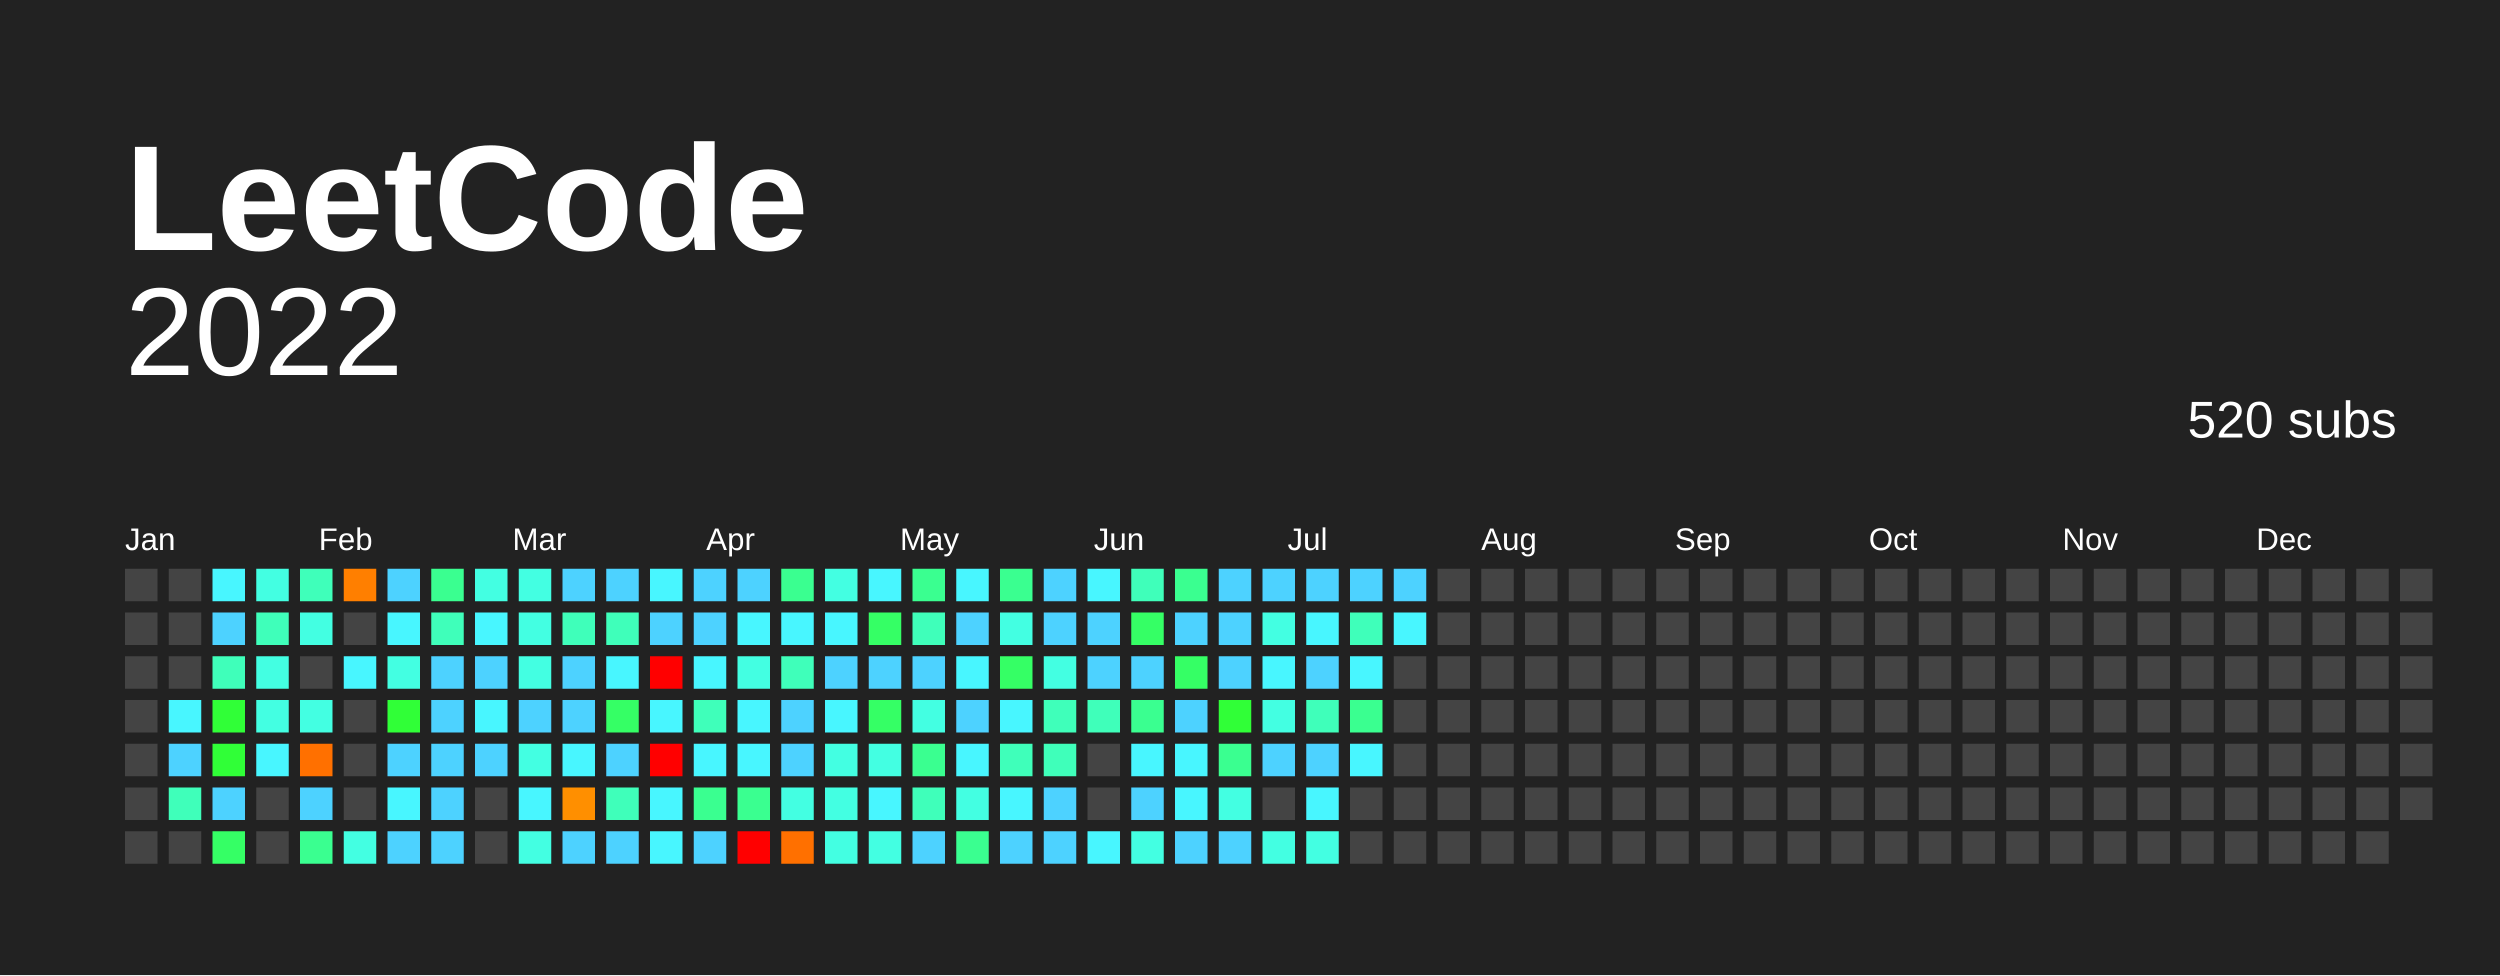
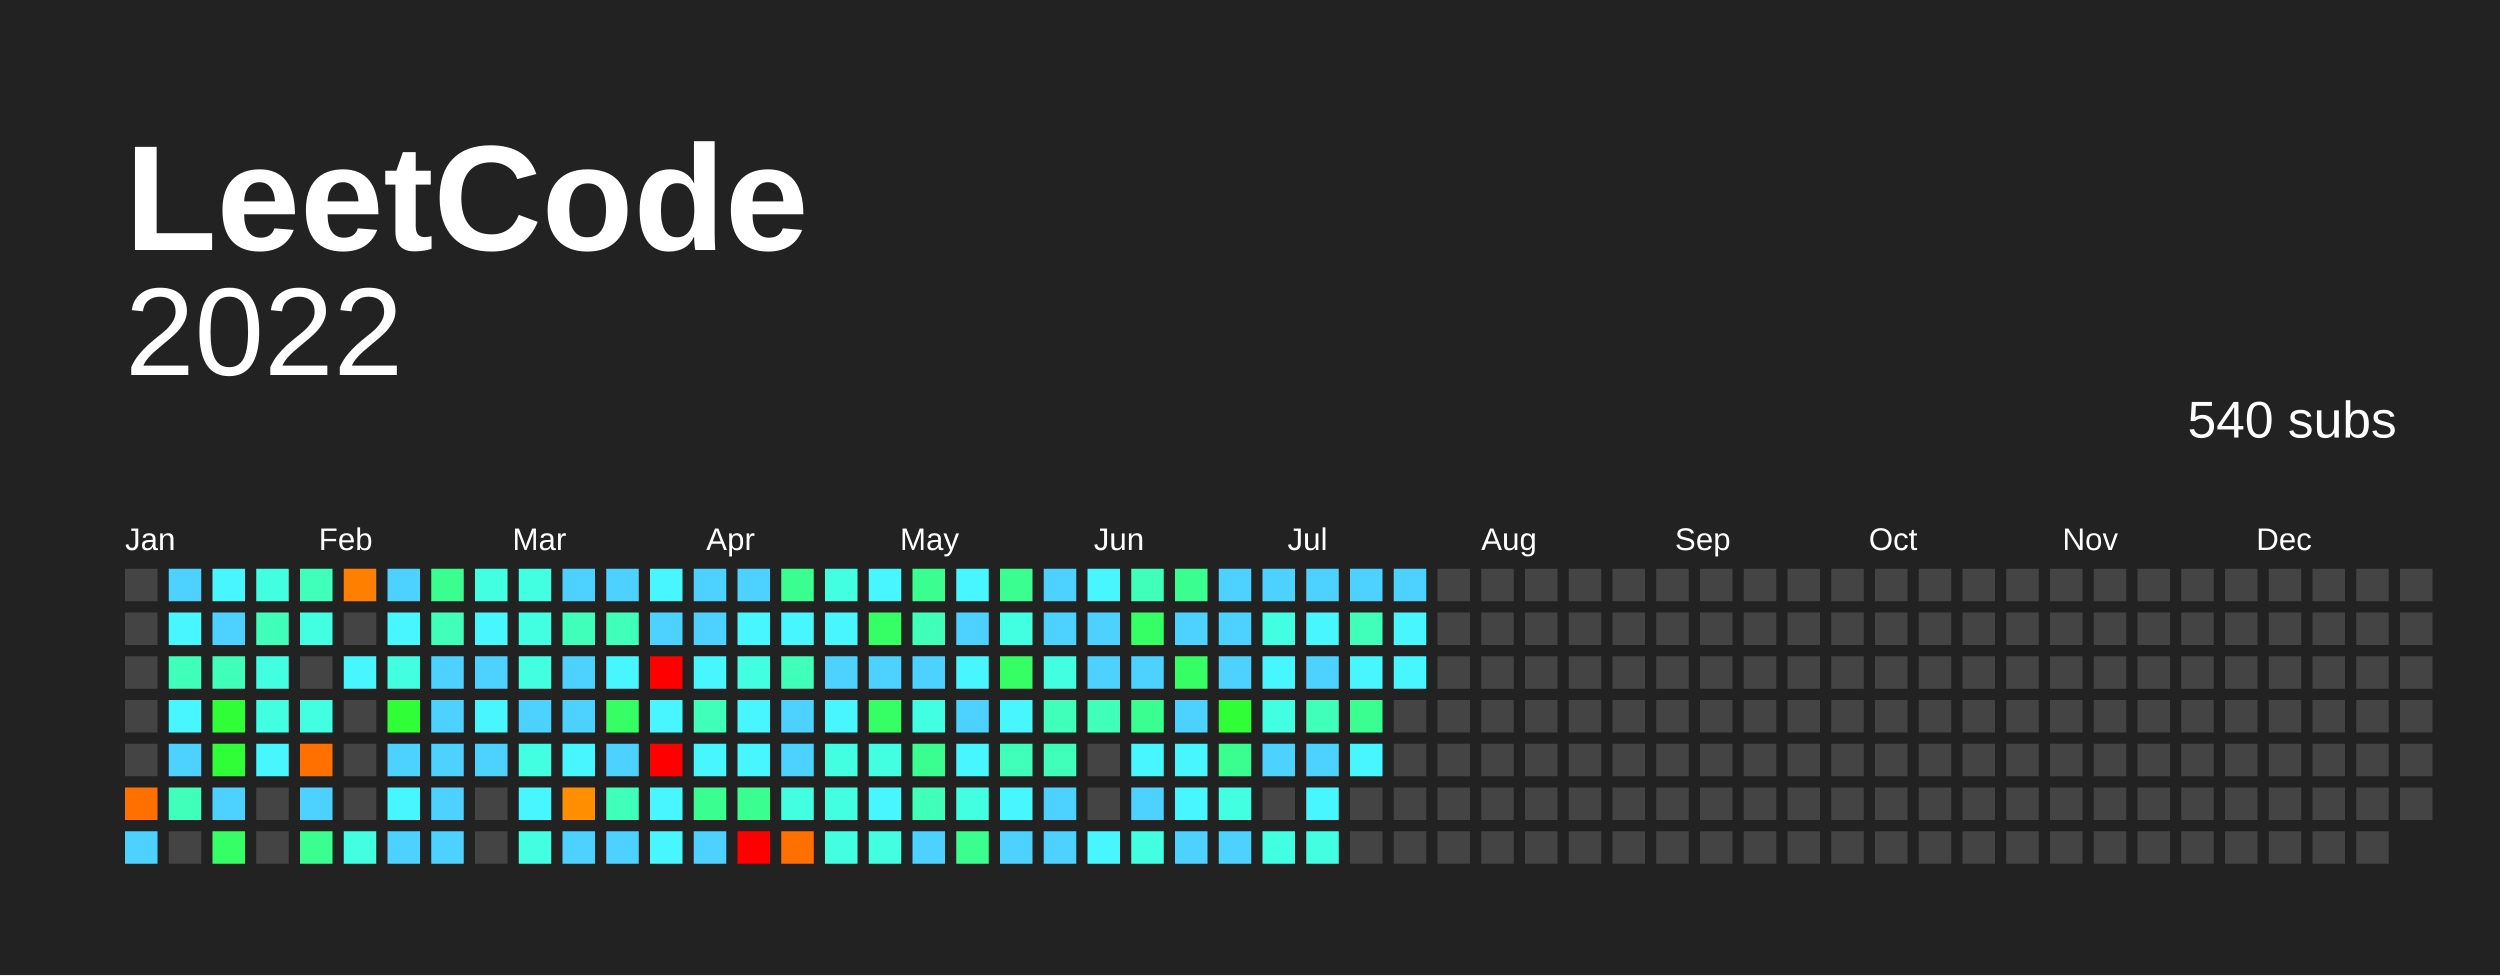
<svg xmlns="http://www.w3.org/2000/svg" baseProfile="full" height="78mm" version="1.1" viewBox="0,0,200,78" width="200mm">
  <defs />
  <rect fill="#222222" height="78" width="200" x="0" y="0" />
  <text fill="#FFFFFF" style="font-size:12px; font-family:Arial; font-weight:bold;" x="10" y="20"> LeetCode</text>
  <text alignment-baseline="hanging" fill="#FFFFFF" style="font-size:10.0px; font-family:Arial;" x="10" y="30">2022</text>
-   <text alignment-baseline="hanging" fill="#FFFFFF" style="font-size:4.125px; font-family:Arial;" x="175" y="35">520 subs</text>
+   <text alignment-baseline="hanging" fill="#FFFFFF" style="font-size:4.125px; font-family:Arial;" x="175" y="35">540 subs</text>
  <text fill="#FFFFFF" style="font-size:2.5px; font-family:Arial" x="10.0" y="44">Jan</text>
  <text fill="#FFFFFF" style="font-size:2.5px; font-family:Arial" x="25.5" y="44">Feb</text>
  <text fill="#FFFFFF" style="font-size:2.5px; font-family:Arial" x="41.0" y="44">Mar</text>
  <text fill="#FFFFFF" style="font-size:2.5px; font-family:Arial" x="56.5" y="44">Apr</text>
  <text fill="#FFFFFF" style="font-size:2.5px; font-family:Arial" x="72.0" y="44">May</text>
  <text fill="#FFFFFF" style="font-size:2.5px; font-family:Arial" x="87.5" y="44">Jun</text>
  <text fill="#FFFFFF" style="font-size:2.5px; font-family:Arial" x="103.0" y="44">Jul</text>
  <text fill="#FFFFFF" style="font-size:2.5px; font-family:Arial" x="118.5" y="44">Aug</text>
  <text fill="#FFFFFF" style="font-size:2.5px; font-family:Arial" x="134.0" y="44">Sep</text>
  <text fill="#FFFFFF" style="font-size:2.5px; font-family:Arial" x="149.5" y="44">Oct</text>
  <text fill="#FFFFFF" style="font-size:2.5px; font-family:Arial" x="165.0" y="44">Nov</text>
  <text fill="#FFFFFF" style="font-size:2.5px; font-family:Arial" x="180.5" y="44">Dec</text>
  <rect fill="#444444" height="2.6" width="2.6" x="10.0" y="45.5" />
  <rect fill="#444444" height="2.6" width="2.6" x="10.0" y="49.0" />
  <rect fill="#444444" height="2.6" width="2.6" x="10.0" y="52.5" />
  <rect fill="#444444" height="2.6" width="2.6" x="10.0" y="56.0" />
  <rect fill="#444444" height="2.6" width="2.6" x="10.0" y="59.5" />
-   <rect fill="#444444" height="2.6" width="2.6" x="10.0" y="63.0" />
-   <rect fill="#444444" height="2.6" width="2.6" x="10.0" y="66.5" />
-   <rect fill="#444444" height="2.6" width="2.6" x="13.5" y="45.5" />
-   <rect fill="#444444" height="2.6" width="2.6" x="13.5" y="49.0" />
-   <rect fill="#444444" height="2.6" width="2.6" x="13.5" y="52.5" />
+   <rect fill="#ff7000" height="2.6" width="2.6" x="10.0" y="63.0" />
+   <rect fill="#4dd2ff" height="2.6" width="2.6" x="10.0" y="66.5" />
+   <rect fill="#4dd2ff" height="2.6" width="2.6" x="13.5" y="45.5" />
+   <rect fill="#48f6ff" height="2.6" width="2.6" x="13.5" y="49.0" />
+   <rect fill="#3fffba" height="2.6" width="2.6" x="13.5" y="52.5" />
  <rect fill="#48f6ff" height="2.6" width="2.6" x="13.5" y="56.0" />
  <rect fill="#4dd2ff" height="2.6" width="2.6" x="13.5" y="59.5" />
  <rect fill="#3fffba" height="2.6" width="2.6" x="13.5" y="63.0" />
  <rect fill="#444444" height="2.6" width="2.6" x="13.5" y="66.5" />
  <rect fill="#48f6ff" height="2.6" width="2.6" x="17.0" y="45.5" />
  <rect fill="#4dd2ff" height="2.6" width="2.6" x="17.0" y="49.0" />
  <rect fill="#3fffba" height="2.6" width="2.6" x="17.0" y="52.5" />
  <rect fill="#30ff37" height="2.6" width="2.6" x="17.0" y="56.0" />
  <rect fill="#30ff37" height="2.6" width="2.6" x="17.0" y="59.5" />
  <rect fill="#4dd2ff" height="2.6" width="2.6" x="17.0" y="63.0" />
  <rect fill="#35ff65" height="2.6" width="2.6" x="17.0" y="66.5" />
  <rect fill="#43ffe2" height="2.6" width="2.6" x="20.5" y="45.5" />
  <rect fill="#3fffba" height="2.6" width="2.6" x="20.5" y="49.0" />
  <rect fill="#43ffe2" height="2.6" width="2.6" x="20.5" y="52.5" />
  <rect fill="#43ffe2" height="2.6" width="2.6" x="20.5" y="56.0" />
  <rect fill="#48f6ff" height="2.6" width="2.6" x="20.5" y="59.5" />
  <rect fill="#444444" height="2.6" width="2.6" x="20.5" y="63.0" />
  <rect fill="#444444" height="2.6" width="2.6" x="20.5" y="66.5" />
  <rect fill="#3fffba" height="2.6" width="2.6" x="24.0" y="45.5" />
  <rect fill="#43ffe2" height="2.6" width="2.6" x="24.0" y="49.0" />
  <rect fill="#444444" height="2.6" width="2.6" x="24.0" y="52.5" />
  <rect fill="#43ffe2" height="2.6" width="2.6" x="24.0" y="56.0" />
  <rect fill="#ff7000" height="2.6" width="2.6" x="24.0" y="59.5" />
  <rect fill="#4dd2ff" height="2.6" width="2.6" x="24.0" y="63.0" />
  <rect fill="#3aff90" height="2.6" width="2.6" x="24.0" y="66.5" />
  <rect fill="#ff7f00" height="2.6" width="2.6" x="27.5" y="45.5" />
  <rect fill="#444444" height="2.6" width="2.6" x="27.5" y="49.0" />
  <rect fill="#48f6ff" height="2.6" width="2.6" x="27.5" y="52.5" />
  <rect fill="#444444" height="2.6" width="2.6" x="27.5" y="56.0" />
  <rect fill="#444444" height="2.6" width="2.6" x="27.5" y="59.5" />
  <rect fill="#444444" height="2.6" width="2.6" x="27.5" y="63.0" />
  <rect fill="#43ffe2" height="2.6" width="2.6" x="27.5" y="66.5" />
  <rect fill="#4dd2ff" height="2.6" width="2.6" x="31.0" y="45.5" />
  <rect fill="#48f6ff" height="2.6" width="2.6" x="31.0" y="49.0" />
  <rect fill="#43ffe2" height="2.6" width="2.6" x="31.0" y="52.5" />
  <rect fill="#30ff37" height="2.6" width="2.6" x="31.0" y="56.0" />
  <rect fill="#4dd2ff" height="2.6" width="2.6" x="31.0" y="59.5" />
  <rect fill="#48f6ff" height="2.6" width="2.6" x="31.0" y="63.0" />
  <rect fill="#4dd2ff" height="2.6" width="2.6" x="31.0" y="66.5" />
  <rect fill="#3aff90" height="2.6" width="2.6" x="34.5" y="45.5" />
  <rect fill="#3fffba" height="2.6" width="2.6" x="34.5" y="49.0" />
  <rect fill="#4dd2ff" height="2.6" width="2.6" x="34.5" y="52.5" />
  <rect fill="#4dd2ff" height="2.6" width="2.6" x="34.5" y="56.0" />
  <rect fill="#4dd2ff" height="2.6" width="2.6" x="34.5" y="59.5" />
  <rect fill="#4dd2ff" height="2.6" width="2.6" x="34.5" y="63.0" />
  <rect fill="#4dd2ff" height="2.6" width="2.6" x="34.5" y="66.5" />
  <rect fill="#43ffe2" height="2.6" width="2.6" x="38.0" y="45.5" />
  <rect fill="#48f6ff" height="2.6" width="2.6" x="38.0" y="49.0" />
  <rect fill="#4dd2ff" height="2.6" width="2.6" x="38.0" y="52.5" />
  <rect fill="#48f6ff" height="2.6" width="2.6" x="38.0" y="56.0" />
  <rect fill="#4dd2ff" height="2.6" width="2.6" x="38.0" y="59.5" />
  <rect fill="#444444" height="2.6" width="2.6" x="38.0" y="63.0" />
  <rect fill="#444444" height="2.6" width="2.6" x="38.0" y="66.5" />
  <rect fill="#43ffe2" height="2.6" width="2.6" x="41.5" y="45.5" />
  <rect fill="#43ffe2" height="2.6" width="2.6" x="41.5" y="49.0" />
  <rect fill="#43ffe2" height="2.6" width="2.6" x="41.5" y="52.5" />
  <rect fill="#4dd2ff" height="2.6" width="2.6" x="41.5" y="56.0" />
  <rect fill="#43ffe2" height="2.6" width="2.6" x="41.5" y="59.5" />
  <rect fill="#48f6ff" height="2.6" width="2.6" x="41.5" y="63.0" />
  <rect fill="#43ffe2" height="2.6" width="2.6" x="41.5" y="66.5" />
  <rect fill="#4dd2ff" height="2.6" width="2.6" x="45.0" y="45.5" />
  <rect fill="#3fffba" height="2.6" width="2.6" x="45.0" y="49.0" />
  <rect fill="#4dd2ff" height="2.6" width="2.6" x="45.0" y="52.5" />
  <rect fill="#4dd2ff" height="2.6" width="2.6" x="45.0" y="56.0" />
  <rect fill="#48f6ff" height="2.6" width="2.6" x="45.0" y="59.5" />
  <rect fill="#ff8f00" height="2.6" width="2.6" x="45.0" y="63.0" />
  <rect fill="#4dd2ff" height="2.6" width="2.6" x="45.0" y="66.5" />
  <rect fill="#4dd2ff" height="2.6" width="2.6" x="48.5" y="45.5" />
  <rect fill="#3fffba" height="2.6" width="2.6" x="48.5" y="49.0" />
  <rect fill="#48f6ff" height="2.6" width="2.6" x="48.5" y="52.5" />
  <rect fill="#35ff65" height="2.6" width="2.6" x="48.5" y="56.0" />
  <rect fill="#4dd2ff" height="2.6" width="2.6" x="48.5" y="59.5" />
  <rect fill="#3fffba" height="2.6" width="2.6" x="48.5" y="63.0" />
  <rect fill="#4dd2ff" height="2.6" width="2.6" x="48.5" y="66.5" />
  <rect fill="#48f6ff" height="2.6" width="2.6" x="52.0" y="45.5" />
  <rect fill="#4dd2ff" height="2.6" width="2.6" x="52.0" y="49.0" />
  <rect fill="red" height="2.6" width="2.6" x="52.0" y="52.5" />
  <rect fill="#48f6ff" height="2.6" width="2.6" x="52.0" y="56.0" />
  <rect fill="red" height="2.6" width="2.6" x="52.0" y="59.5" />
  <rect fill="#48f6ff" height="2.6" width="2.6" x="52.0" y="63.0" />
  <rect fill="#48f6ff" height="2.6" width="2.6" x="52.0" y="66.5" />
  <rect fill="#4dd2ff" height="2.6" width="2.6" x="55.5" y="45.5" />
  <rect fill="#4dd2ff" height="2.6" width="2.6" x="55.5" y="49.0" />
  <rect fill="#48f6ff" height="2.6" width="2.6" x="55.5" y="52.5" />
  <rect fill="#3fffba" height="2.6" width="2.6" x="55.5" y="56.0" />
  <rect fill="#48f6ff" height="2.6" width="2.6" x="55.5" y="59.5" />
  <rect fill="#3aff90" height="2.6" width="2.6" x="55.5" y="63.0" />
  <rect fill="#4dd2ff" height="2.6" width="2.6" x="55.5" y="66.5" />
  <rect fill="#4dd2ff" height="2.6" width="2.6" x="59.0" y="45.5" />
  <rect fill="#48f6ff" height="2.6" width="2.6" x="59.0" y="49.0" />
  <rect fill="#43ffe2" height="2.6" width="2.6" x="59.0" y="52.5" />
  <rect fill="#48f6ff" height="2.6" width="2.6" x="59.0" y="56.0" />
  <rect fill="#48f6ff" height="2.6" width="2.6" x="59.0" y="59.5" />
  <rect fill="#3aff90" height="2.6" width="2.6" x="59.0" y="63.0" />
  <rect fill="red" height="2.6" width="2.6" x="59.0" y="66.5" />
  <rect fill="#3aff90" height="2.6" width="2.6" x="62.5" y="45.5" />
  <rect fill="#48f6ff" height="2.6" width="2.6" x="62.5" y="49.0" />
  <rect fill="#3fffba" height="2.6" width="2.6" x="62.5" y="52.5" />
  <rect fill="#4dd2ff" height="2.6" width="2.6" x="62.5" y="56.0" />
  <rect fill="#4dd2ff" height="2.6" width="2.6" x="62.5" y="59.5" />
  <rect fill="#43ffe2" height="2.6" width="2.6" x="62.5" y="63.0" />
  <rect fill="#ff7000" height="2.6" width="2.6" x="62.5" y="66.5" />
  <rect fill="#43ffe2" height="2.6" width="2.6" x="66.0" y="45.5" />
  <rect fill="#48f6ff" height="2.6" width="2.6" x="66.0" y="49.0" />
  <rect fill="#4dd2ff" height="2.6" width="2.6" x="66.0" y="52.5" />
  <rect fill="#48f6ff" height="2.6" width="2.6" x="66.0" y="56.0" />
  <rect fill="#43ffe2" height="2.6" width="2.6" x="66.0" y="59.5" />
  <rect fill="#43ffe2" height="2.6" width="2.6" x="66.0" y="63.0" />
  <rect fill="#43ffe2" height="2.6" width="2.6" x="66.0" y="66.5" />
  <rect fill="#48f6ff" height="2.6" width="2.6" x="69.5" y="45.5" />
  <rect fill="#35ff65" height="2.6" width="2.6" x="69.5" y="49.0" />
  <rect fill="#4dd2ff" height="2.6" width="2.6" x="69.5" y="52.5" />
  <rect fill="#35ff65" height="2.6" width="2.6" x="69.5" y="56.0" />
  <rect fill="#43ffe2" height="2.6" width="2.6" x="69.5" y="59.5" />
  <rect fill="#48f6ff" height="2.6" width="2.6" x="69.5" y="63.0" />
  <rect fill="#43ffe2" height="2.6" width="2.6" x="69.5" y="66.5" />
  <rect fill="#3aff90" height="2.6" width="2.6" x="73.0" y="45.5" />
  <rect fill="#3fffba" height="2.6" width="2.6" x="73.0" y="49.0" />
  <rect fill="#4dd2ff" height="2.6" width="2.6" x="73.0" y="52.5" />
  <rect fill="#43ffe2" height="2.6" width="2.6" x="73.0" y="56.0" />
  <rect fill="#3aff90" height="2.6" width="2.6" x="73.0" y="59.5" />
  <rect fill="#3fffba" height="2.6" width="2.6" x="73.0" y="63.0" />
  <rect fill="#4dd2ff" height="2.6" width="2.6" x="73.0" y="66.5" />
  <rect fill="#48f6ff" height="2.6" width="2.6" x="76.5" y="45.5" />
  <rect fill="#4dd2ff" height="2.6" width="2.6" x="76.5" y="49.0" />
  <rect fill="#48f6ff" height="2.6" width="2.6" x="76.5" y="52.5" />
  <rect fill="#4dd2ff" height="2.6" width="2.6" x="76.5" y="56.0" />
  <rect fill="#48f6ff" height="2.6" width="2.6" x="76.5" y="59.5" />
  <rect fill="#43ffe2" height="2.6" width="2.6" x="76.5" y="63.0" />
  <rect fill="#3aff90" height="2.6" width="2.6" x="76.5" y="66.5" />
  <rect fill="#3aff90" height="2.6" width="2.6" x="80.0" y="45.5" />
  <rect fill="#43ffe2" height="2.6" width="2.6" x="80.0" y="49.0" />
  <rect fill="#35ff65" height="2.6" width="2.6" x="80.0" y="52.5" />
  <rect fill="#48f6ff" height="2.6" width="2.6" x="80.0" y="56.0" />
  <rect fill="#3fffba" height="2.6" width="2.6" x="80.0" y="59.5" />
  <rect fill="#48f6ff" height="2.6" width="2.6" x="80.0" y="63.0" />
  <rect fill="#4dd2ff" height="2.6" width="2.6" x="80.0" y="66.5" />
  <rect fill="#4dd2ff" height="2.6" width="2.6" x="83.5" y="45.5" />
  <rect fill="#4dd2ff" height="2.6" width="2.6" x="83.5" y="49.0" />
  <rect fill="#43ffe2" height="2.6" width="2.6" x="83.5" y="52.5" />
  <rect fill="#3fffba" height="2.6" width="2.6" x="83.5" y="56.0" />
  <rect fill="#3fffba" height="2.6" width="2.6" x="83.5" y="59.5" />
  <rect fill="#4dd2ff" height="2.6" width="2.6" x="83.5" y="63.0" />
  <rect fill="#4dd2ff" height="2.6" width="2.6" x="83.5" y="66.5" />
  <rect fill="#48f6ff" height="2.6" width="2.6" x="87.0" y="45.5" />
  <rect fill="#4dd2ff" height="2.6" width="2.6" x="87.0" y="49.0" />
  <rect fill="#4dd2ff" height="2.6" width="2.6" x="87.0" y="52.5" />
  <rect fill="#3fffba" height="2.6" width="2.6" x="87.0" y="56.0" />
  <rect fill="#444444" height="2.6" width="2.6" x="87.0" y="59.5" />
  <rect fill="#444444" height="2.6" width="2.6" x="87.0" y="63.0" />
  <rect fill="#48f6ff" height="2.6" width="2.6" x="87.0" y="66.5" />
  <rect fill="#3fffba" height="2.6" width="2.6" x="90.5" y="45.5" />
  <rect fill="#35ff65" height="2.6" width="2.6" x="90.5" y="49.0" />
  <rect fill="#4dd2ff" height="2.6" width="2.6" x="90.5" y="52.5" />
  <rect fill="#3aff90" height="2.6" width="2.6" x="90.5" y="56.0" />
  <rect fill="#48f6ff" height="2.6" width="2.6" x="90.5" y="59.5" />
  <rect fill="#4dd2ff" height="2.6" width="2.6" x="90.5" y="63.0" />
  <rect fill="#43ffe2" height="2.6" width="2.6" x="90.5" y="66.5" />
  <rect fill="#3aff90" height="2.6" width="2.6" x="94.0" y="45.5" />
  <rect fill="#4dd2ff" height="2.6" width="2.6" x="94.0" y="49.0" />
  <rect fill="#35ff65" height="2.6" width="2.6" x="94.0" y="52.5" />
  <rect fill="#4dd2ff" height="2.6" width="2.6" x="94.0" y="56.0" />
  <rect fill="#48f6ff" height="2.6" width="2.6" x="94.0" y="59.5" />
  <rect fill="#48f6ff" height="2.6" width="2.6" x="94.0" y="63.0" />
  <rect fill="#4dd2ff" height="2.6" width="2.6" x="94.0" y="66.5" />
  <rect fill="#4dd2ff" height="2.6" width="2.6" x="97.5" y="45.5" />
  <rect fill="#4dd2ff" height="2.6" width="2.6" x="97.5" y="49.0" />
  <rect fill="#4dd2ff" height="2.6" width="2.6" x="97.5" y="52.5" />
  <rect fill="#30ff37" height="2.6" width="2.6" x="97.5" y="56.0" />
  <rect fill="#3aff90" height="2.6" width="2.6" x="97.5" y="59.5" />
  <rect fill="#43ffe2" height="2.6" width="2.6" x="97.5" y="63.0" />
  <rect fill="#4dd2ff" height="2.6" width="2.6" x="97.5" y="66.5" />
  <rect fill="#4dd2ff" height="2.6" width="2.6" x="101.0" y="45.5" />
  <rect fill="#43ffe2" height="2.6" width="2.6" x="101.0" y="49.0" />
  <rect fill="#48f6ff" height="2.6" width="2.6" x="101.0" y="52.5" />
  <rect fill="#43ffe2" height="2.6" width="2.6" x="101.0" y="56.0" />
  <rect fill="#4dd2ff" height="2.6" width="2.6" x="101.0" y="59.5" />
  <rect fill="#444444" height="2.6" width="2.6" x="101.0" y="63.0" />
  <rect fill="#43ffe2" height="2.6" width="2.6" x="101.0" y="66.5" />
  <rect fill="#4dd2ff" height="2.6" width="2.6" x="104.5" y="45.5" />
  <rect fill="#48f6ff" height="2.6" width="2.6" x="104.5" y="49.0" />
  <rect fill="#4dd2ff" height="2.6" width="2.6" x="104.5" y="52.5" />
  <rect fill="#3fffba" height="2.6" width="2.6" x="104.5" y="56.0" />
  <rect fill="#4dd2ff" height="2.6" width="2.6" x="104.5" y="59.5" />
  <rect fill="#48f6ff" height="2.6" width="2.6" x="104.5" y="63.0" />
  <rect fill="#43ffe2" height="2.6" width="2.6" x="104.5" y="66.5" />
  <rect fill="#4dd2ff" height="2.6" width="2.6" x="108.0" y="45.5" />
  <rect fill="#3fffba" height="2.6" width="2.6" x="108.0" y="49.0" />
  <rect fill="#48f6ff" height="2.6" width="2.6" x="108.0" y="52.5" />
  <rect fill="#3aff90" height="2.6" width="2.6" x="108.0" y="56.0" />
  <rect fill="#48f6ff" height="2.6" width="2.6" x="108.0" y="59.5" />
  <rect fill="#444444" height="2.6" width="2.6" x="108.0" y="63.0" />
  <rect fill="#444444" height="2.6" width="2.6" x="108.0" y="66.5" />
  <rect fill="#4dd2ff" height="2.6" width="2.6" x="111.5" y="45.5" />
  <rect fill="#48f6ff" height="2.6" width="2.6" x="111.5" y="49.0" />
-   <rect fill="#444444" height="2.6" width="2.6" x="111.5" y="52.5" />
+   <rect fill="#48f6ff" height="2.6" width="2.6" x="111.5" y="52.5" />
  <rect fill="#444444" height="2.6" width="2.6" x="111.5" y="56.0" />
  <rect fill="#444444" height="2.6" width="2.6" x="111.5" y="59.5" />
  <rect fill="#444444" height="2.6" width="2.6" x="111.5" y="63.0" />
  <rect fill="#444444" height="2.6" width="2.6" x="111.5" y="66.5" />
  <rect fill="#444444" height="2.6" width="2.6" x="115.0" y="45.5" />
  <rect fill="#444444" height="2.6" width="2.6" x="115.0" y="49.0" />
  <rect fill="#444444" height="2.6" width="2.6" x="115.0" y="52.5" />
  <rect fill="#444444" height="2.6" width="2.6" x="115.0" y="56.0" />
  <rect fill="#444444" height="2.6" width="2.6" x="115.0" y="59.5" />
  <rect fill="#444444" height="2.6" width="2.6" x="115.0" y="63.0" />
  <rect fill="#444444" height="2.6" width="2.6" x="115.0" y="66.5" />
  <rect fill="#444444" height="2.6" width="2.6" x="118.5" y="45.5" />
  <rect fill="#444444" height="2.6" width="2.6" x="118.5" y="49.0" />
  <rect fill="#444444" height="2.6" width="2.6" x="118.5" y="52.5" />
  <rect fill="#444444" height="2.6" width="2.6" x="118.5" y="56.0" />
  <rect fill="#444444" height="2.6" width="2.6" x="118.5" y="59.5" />
  <rect fill="#444444" height="2.6" width="2.6" x="118.5" y="63.0" />
  <rect fill="#444444" height="2.6" width="2.6" x="118.5" y="66.5" />
  <rect fill="#444444" height="2.6" width="2.6" x="122.0" y="45.5" />
  <rect fill="#444444" height="2.6" width="2.6" x="122.0" y="49.0" />
  <rect fill="#444444" height="2.6" width="2.6" x="122.0" y="52.5" />
  <rect fill="#444444" height="2.6" width="2.6" x="122.0" y="56.0" />
  <rect fill="#444444" height="2.6" width="2.6" x="122.0" y="59.5" />
  <rect fill="#444444" height="2.6" width="2.6" x="122.0" y="63.0" />
  <rect fill="#444444" height="2.6" width="2.6" x="122.0" y="66.5" />
  <rect fill="#444444" height="2.6" width="2.6" x="125.5" y="45.5" />
  <rect fill="#444444" height="2.6" width="2.6" x="125.5" y="49.0" />
  <rect fill="#444444" height="2.6" width="2.6" x="125.5" y="52.5" />
  <rect fill="#444444" height="2.6" width="2.6" x="125.5" y="56.0" />
  <rect fill="#444444" height="2.6" width="2.6" x="125.5" y="59.5" />
  <rect fill="#444444" height="2.6" width="2.6" x="125.5" y="63.0" />
  <rect fill="#444444" height="2.6" width="2.6" x="125.5" y="66.5" />
  <rect fill="#444444" height="2.6" width="2.6" x="129.0" y="45.5" />
  <rect fill="#444444" height="2.6" width="2.6" x="129.0" y="49.0" />
  <rect fill="#444444" height="2.6" width="2.6" x="129.0" y="52.5" />
  <rect fill="#444444" height="2.6" width="2.6" x="129.0" y="56.0" />
  <rect fill="#444444" height="2.6" width="2.6" x="129.0" y="59.5" />
  <rect fill="#444444" height="2.6" width="2.6" x="129.0" y="63.0" />
  <rect fill="#444444" height="2.6" width="2.6" x="129.0" y="66.5" />
  <rect fill="#444444" height="2.6" width="2.6" x="132.5" y="45.5" />
  <rect fill="#444444" height="2.6" width="2.6" x="132.5" y="49.0" />
  <rect fill="#444444" height="2.6" width="2.6" x="132.5" y="52.5" />
  <rect fill="#444444" height="2.6" width="2.6" x="132.5" y="56.0" />
  <rect fill="#444444" height="2.6" width="2.6" x="132.5" y="59.5" />
  <rect fill="#444444" height="2.6" width="2.6" x="132.5" y="63.0" />
  <rect fill="#444444" height="2.6" width="2.6" x="132.5" y="66.5" />
  <rect fill="#444444" height="2.6" width="2.6" x="136.0" y="45.5" />
  <rect fill="#444444" height="2.6" width="2.6" x="136.0" y="49.0" />
  <rect fill="#444444" height="2.6" width="2.6" x="136.0" y="52.5" />
  <rect fill="#444444" height="2.6" width="2.6" x="136.0" y="56.0" />
  <rect fill="#444444" height="2.6" width="2.6" x="136.0" y="59.5" />
  <rect fill="#444444" height="2.6" width="2.6" x="136.0" y="63.0" />
  <rect fill="#444444" height="2.6" width="2.6" x="136.0" y="66.5" />
  <rect fill="#444444" height="2.6" width="2.6" x="139.5" y="45.5" />
  <rect fill="#444444" height="2.6" width="2.6" x="139.5" y="49.0" />
  <rect fill="#444444" height="2.6" width="2.6" x="139.5" y="52.5" />
  <rect fill="#444444" height="2.6" width="2.6" x="139.5" y="56.0" />
  <rect fill="#444444" height="2.6" width="2.6" x="139.5" y="59.5" />
  <rect fill="#444444" height="2.6" width="2.6" x="139.5" y="63.0" />
  <rect fill="#444444" height="2.6" width="2.6" x="139.5" y="66.5" />
  <rect fill="#444444" height="2.6" width="2.6" x="143.0" y="45.5" />
  <rect fill="#444444" height="2.6" width="2.6" x="143.0" y="49.0" />
  <rect fill="#444444" height="2.6" width="2.6" x="143.0" y="52.5" />
  <rect fill="#444444" height="2.6" width="2.6" x="143.0" y="56.0" />
  <rect fill="#444444" height="2.6" width="2.6" x="143.0" y="59.5" />
  <rect fill="#444444" height="2.6" width="2.6" x="143.0" y="63.0" />
  <rect fill="#444444" height="2.6" width="2.6" x="143.0" y="66.5" />
  <rect fill="#444444" height="2.6" width="2.6" x="146.5" y="45.5" />
  <rect fill="#444444" height="2.6" width="2.6" x="146.5" y="49.0" />
  <rect fill="#444444" height="2.6" width="2.6" x="146.5" y="52.5" />
  <rect fill="#444444" height="2.6" width="2.6" x="146.5" y="56.0" />
  <rect fill="#444444" height="2.6" width="2.6" x="146.5" y="59.5" />
  <rect fill="#444444" height="2.6" width="2.6" x="146.5" y="63.0" />
  <rect fill="#444444" height="2.6" width="2.6" x="146.5" y="66.5" />
  <rect fill="#444444" height="2.6" width="2.6" x="150.0" y="45.5" />
  <rect fill="#444444" height="2.6" width="2.6" x="150.0" y="49.0" />
  <rect fill="#444444" height="2.6" width="2.6" x="150.0" y="52.5" />
  <rect fill="#444444" height="2.6" width="2.6" x="150.0" y="56.0" />
  <rect fill="#444444" height="2.6" width="2.6" x="150.0" y="59.5" />
  <rect fill="#444444" height="2.6" width="2.6" x="150.0" y="63.0" />
  <rect fill="#444444" height="2.6" width="2.6" x="150.0" y="66.5" />
  <rect fill="#444444" height="2.6" width="2.6" x="153.5" y="45.5" />
  <rect fill="#444444" height="2.6" width="2.6" x="153.5" y="49.0" />
  <rect fill="#444444" height="2.6" width="2.6" x="153.5" y="52.5" />
  <rect fill="#444444" height="2.6" width="2.6" x="153.5" y="56.0" />
  <rect fill="#444444" height="2.6" width="2.6" x="153.5" y="59.5" />
  <rect fill="#444444" height="2.6" width="2.6" x="153.5" y="63.0" />
  <rect fill="#444444" height="2.6" width="2.6" x="153.5" y="66.5" />
  <rect fill="#444444" height="2.6" width="2.6" x="157.0" y="45.5" />
  <rect fill="#444444" height="2.6" width="2.6" x="157.0" y="49.0" />
  <rect fill="#444444" height="2.6" width="2.6" x="157.0" y="52.5" />
  <rect fill="#444444" height="2.6" width="2.6" x="157.0" y="56.0" />
  <rect fill="#444444" height="2.6" width="2.6" x="157.0" y="59.5" />
  <rect fill="#444444" height="2.6" width="2.6" x="157.0" y="63.0" />
  <rect fill="#444444" height="2.6" width="2.6" x="157.0" y="66.5" />
  <rect fill="#444444" height="2.6" width="2.6" x="160.5" y="45.5" />
  <rect fill="#444444" height="2.6" width="2.6" x="160.5" y="49.0" />
  <rect fill="#444444" height="2.6" width="2.6" x="160.5" y="52.5" />
  <rect fill="#444444" height="2.6" width="2.6" x="160.5" y="56.0" />
  <rect fill="#444444" height="2.6" width="2.6" x="160.5" y="59.5" />
  <rect fill="#444444" height="2.6" width="2.6" x="160.5" y="63.0" />
  <rect fill="#444444" height="2.6" width="2.6" x="160.5" y="66.5" />
  <rect fill="#444444" height="2.6" width="2.6" x="164.0" y="45.5" />
  <rect fill="#444444" height="2.6" width="2.6" x="164.0" y="49.0" />
  <rect fill="#444444" height="2.6" width="2.6" x="164.0" y="52.5" />
  <rect fill="#444444" height="2.6" width="2.6" x="164.0" y="56.0" />
  <rect fill="#444444" height="2.6" width="2.6" x="164.0" y="59.5" />
  <rect fill="#444444" height="2.6" width="2.6" x="164.0" y="63.0" />
  <rect fill="#444444" height="2.6" width="2.6" x="164.0" y="66.5" />
  <rect fill="#444444" height="2.6" width="2.6" x="167.5" y="45.5" />
  <rect fill="#444444" height="2.6" width="2.6" x="167.5" y="49.0" />
  <rect fill="#444444" height="2.6" width="2.6" x="167.5" y="52.5" />
  <rect fill="#444444" height="2.6" width="2.6" x="167.5" y="56.0" />
  <rect fill="#444444" height="2.6" width="2.6" x="167.5" y="59.5" />
  <rect fill="#444444" height="2.6" width="2.6" x="167.5" y="63.0" />
  <rect fill="#444444" height="2.6" width="2.6" x="167.5" y="66.5" />
  <rect fill="#444444" height="2.6" width="2.6" x="171.0" y="45.5" />
  <rect fill="#444444" height="2.6" width="2.6" x="171.0" y="49.0" />
  <rect fill="#444444" height="2.6" width="2.6" x="171.0" y="52.5" />
  <rect fill="#444444" height="2.6" width="2.6" x="171.0" y="56.0" />
  <rect fill="#444444" height="2.6" width="2.6" x="171.0" y="59.5" />
  <rect fill="#444444" height="2.6" width="2.6" x="171.0" y="63.0" />
  <rect fill="#444444" height="2.6" width="2.6" x="171.0" y="66.5" />
  <rect fill="#444444" height="2.6" width="2.6" x="174.5" y="45.5" />
  <rect fill="#444444" height="2.6" width="2.6" x="174.5" y="49.0" />
  <rect fill="#444444" height="2.6" width="2.6" x="174.5" y="52.5" />
  <rect fill="#444444" height="2.6" width="2.6" x="174.5" y="56.0" />
  <rect fill="#444444" height="2.6" width="2.6" x="174.5" y="59.5" />
  <rect fill="#444444" height="2.6" width="2.6" x="174.5" y="63.0" />
  <rect fill="#444444" height="2.6" width="2.6" x="174.5" y="66.5" />
  <rect fill="#444444" height="2.6" width="2.6" x="178.0" y="45.5" />
  <rect fill="#444444" height="2.6" width="2.6" x="178.0" y="49.0" />
  <rect fill="#444444" height="2.6" width="2.6" x="178.0" y="52.5" />
  <rect fill="#444444" height="2.6" width="2.6" x="178.0" y="56.0" />
  <rect fill="#444444" height="2.6" width="2.6" x="178.0" y="59.5" />
  <rect fill="#444444" height="2.6" width="2.6" x="178.0" y="63.0" />
  <rect fill="#444444" height="2.6" width="2.6" x="178.0" y="66.5" />
  <rect fill="#444444" height="2.6" width="2.6" x="181.5" y="45.5" />
  <rect fill="#444444" height="2.6" width="2.6" x="181.5" y="49.0" />
  <rect fill="#444444" height="2.6" width="2.6" x="181.5" y="52.5" />
  <rect fill="#444444" height="2.6" width="2.6" x="181.5" y="56.0" />
  <rect fill="#444444" height="2.6" width="2.6" x="181.5" y="59.5" />
  <rect fill="#444444" height="2.6" width="2.6" x="181.5" y="63.0" />
  <rect fill="#444444" height="2.6" width="2.6" x="181.5" y="66.5" />
  <rect fill="#444444" height="2.6" width="2.6" x="185.0" y="45.5" />
  <rect fill="#444444" height="2.6" width="2.6" x="185.0" y="49.0" />
  <rect fill="#444444" height="2.6" width="2.6" x="185.0" y="52.5" />
  <rect fill="#444444" height="2.6" width="2.6" x="185.0" y="56.0" />
  <rect fill="#444444" height="2.6" width="2.6" x="185.0" y="59.5" />
  <rect fill="#444444" height="2.6" width="2.6" x="185.0" y="63.0" />
  <rect fill="#444444" height="2.6" width="2.6" x="185.0" y="66.5" />
  <rect fill="#444444" height="2.6" width="2.6" x="188.5" y="45.5" />
  <rect fill="#444444" height="2.6" width="2.6" x="188.5" y="49.0" />
  <rect fill="#444444" height="2.6" width="2.6" x="188.5" y="52.5" />
  <rect fill="#444444" height="2.6" width="2.6" x="188.5" y="56.0" />
  <rect fill="#444444" height="2.6" width="2.6" x="188.5" y="59.5" />
  <rect fill="#444444" height="2.6" width="2.6" x="188.5" y="63.0" />
  <rect fill="#444444" height="2.6" width="2.6" x="188.5" y="66.5" />
  <rect fill="#444444" height="2.6" width="2.6" x="192.0" y="45.5" />
  <rect fill="#444444" height="2.6" width="2.6" x="192.0" y="49.0" />
  <rect fill="#444444" height="2.6" width="2.6" x="192.0" y="52.5" />
  <rect fill="#444444" height="2.6" width="2.6" x="192.0" y="56.0" />
  <rect fill="#444444" height="2.6" width="2.6" x="192.0" y="59.5" />
  <rect fill="#444444" height="2.6" width="2.6" x="192.0" y="63.0" />
</svg>
